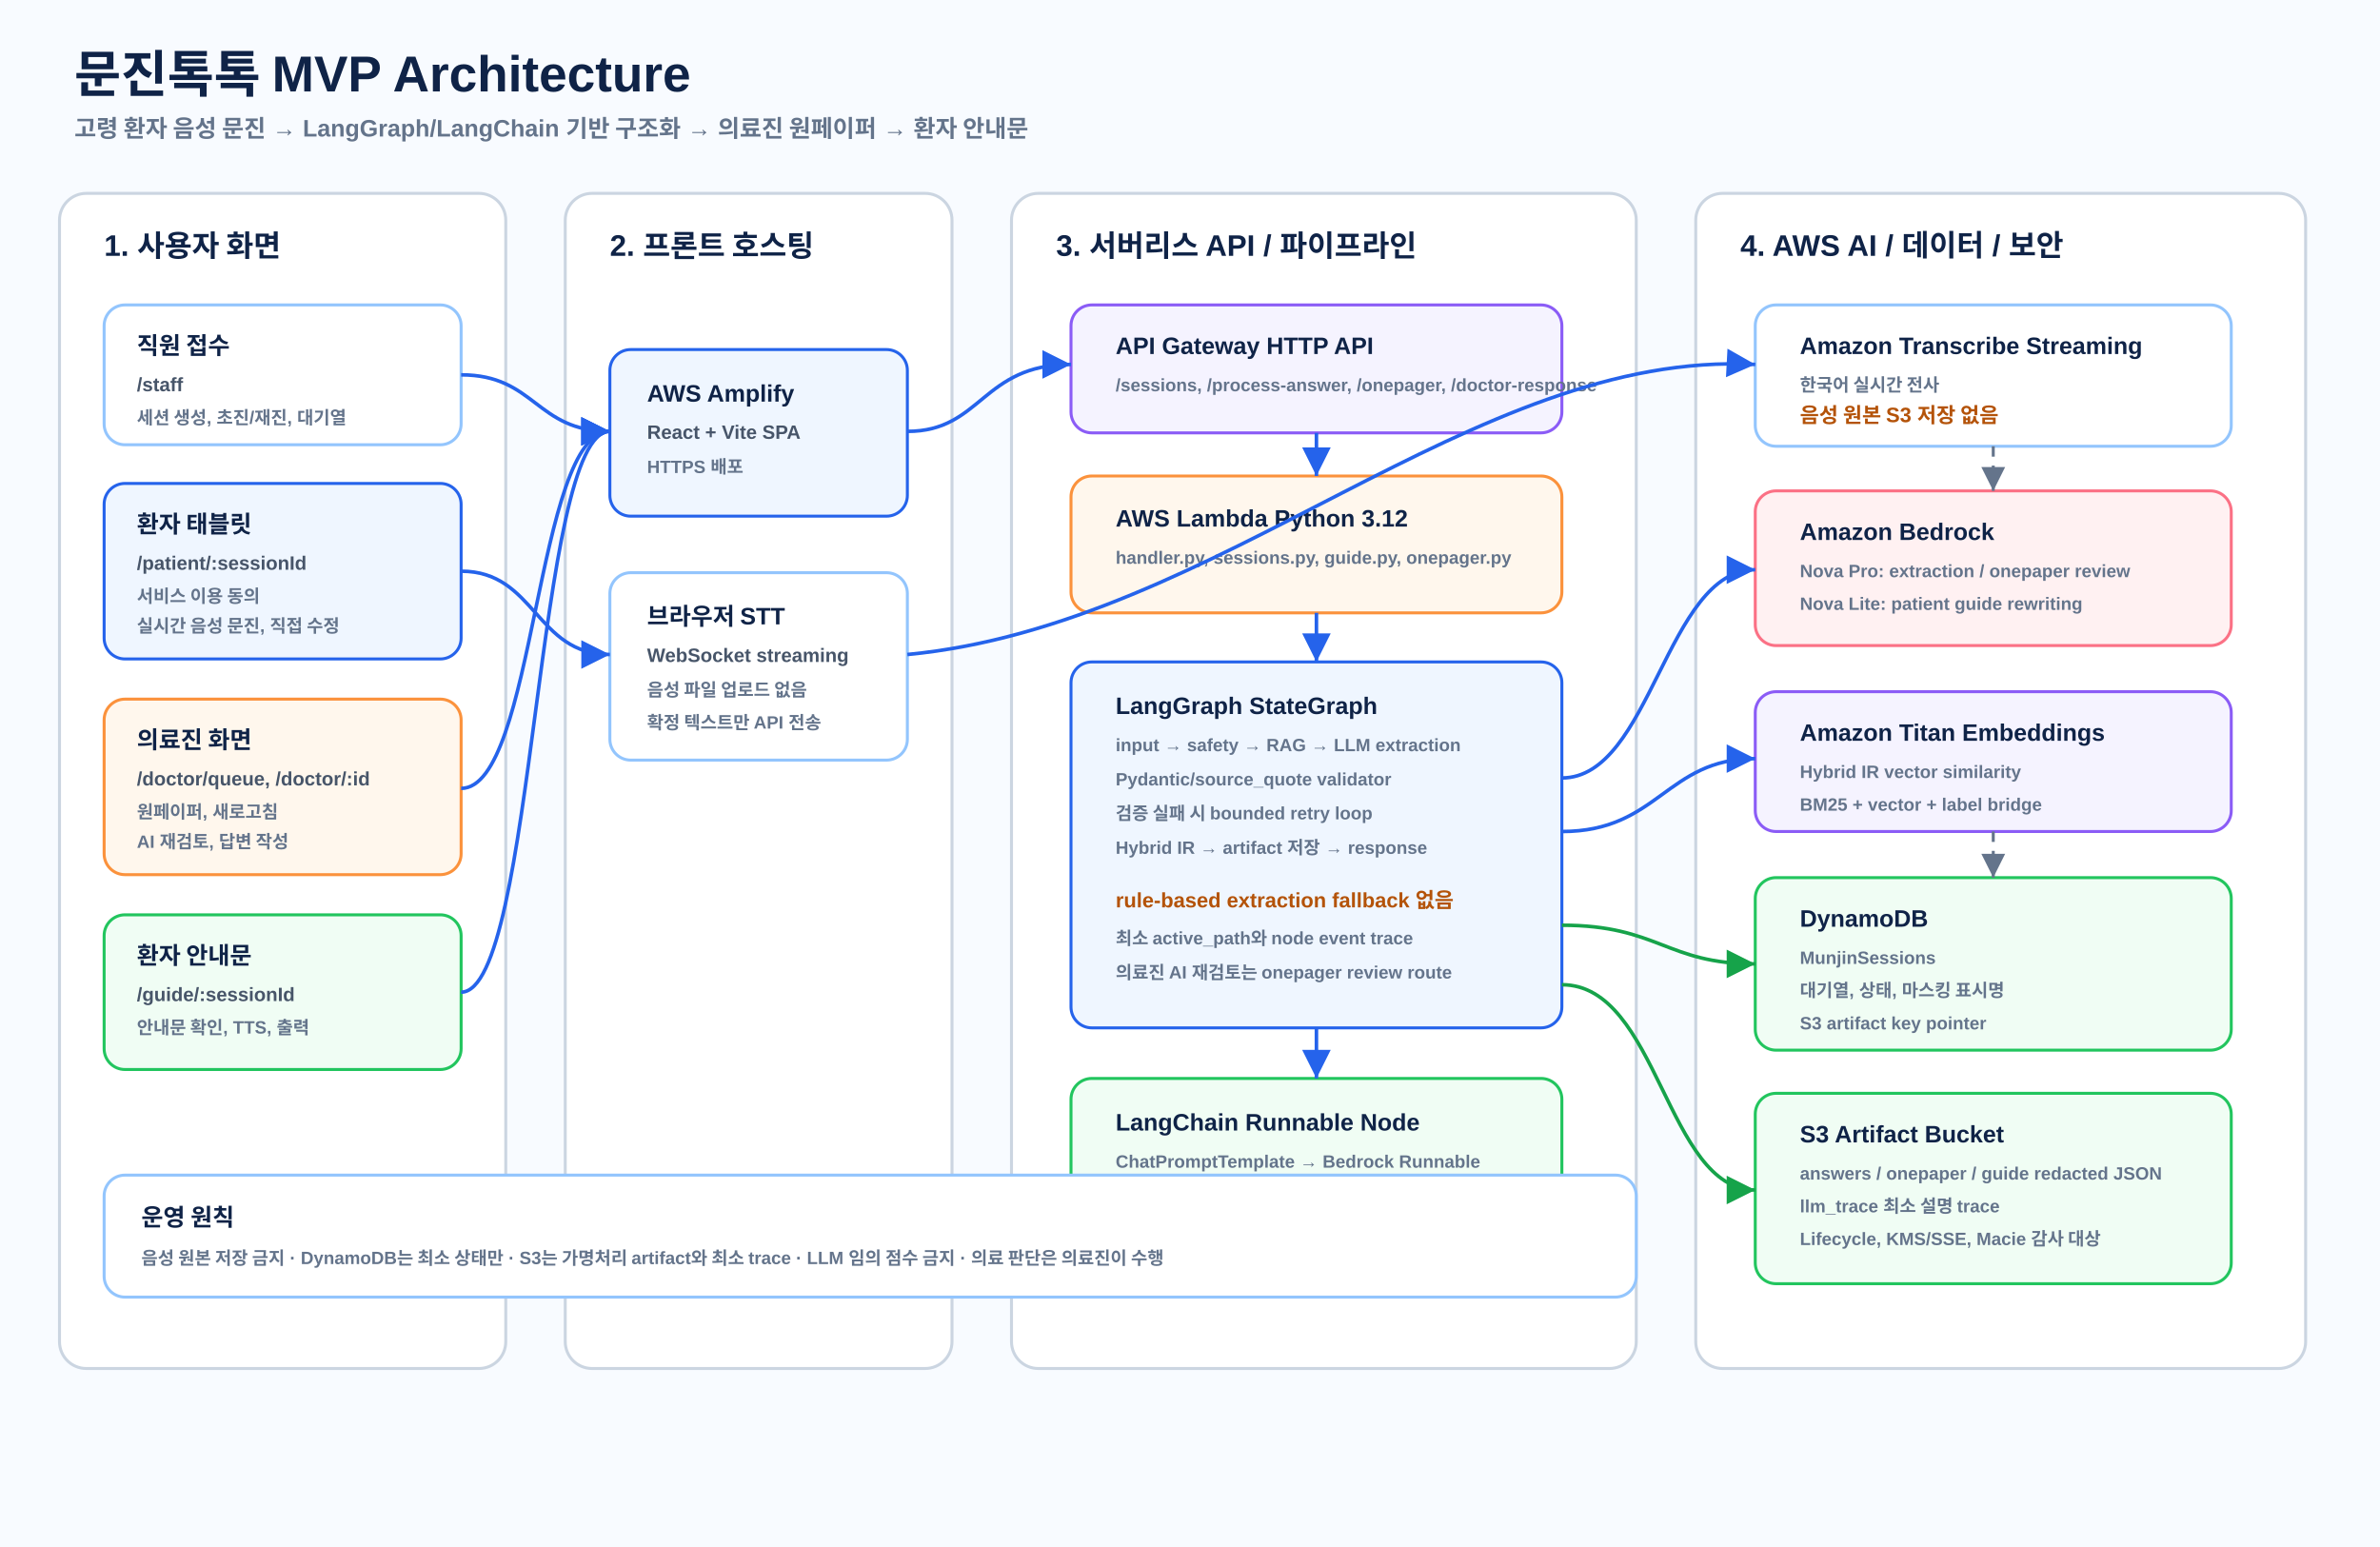
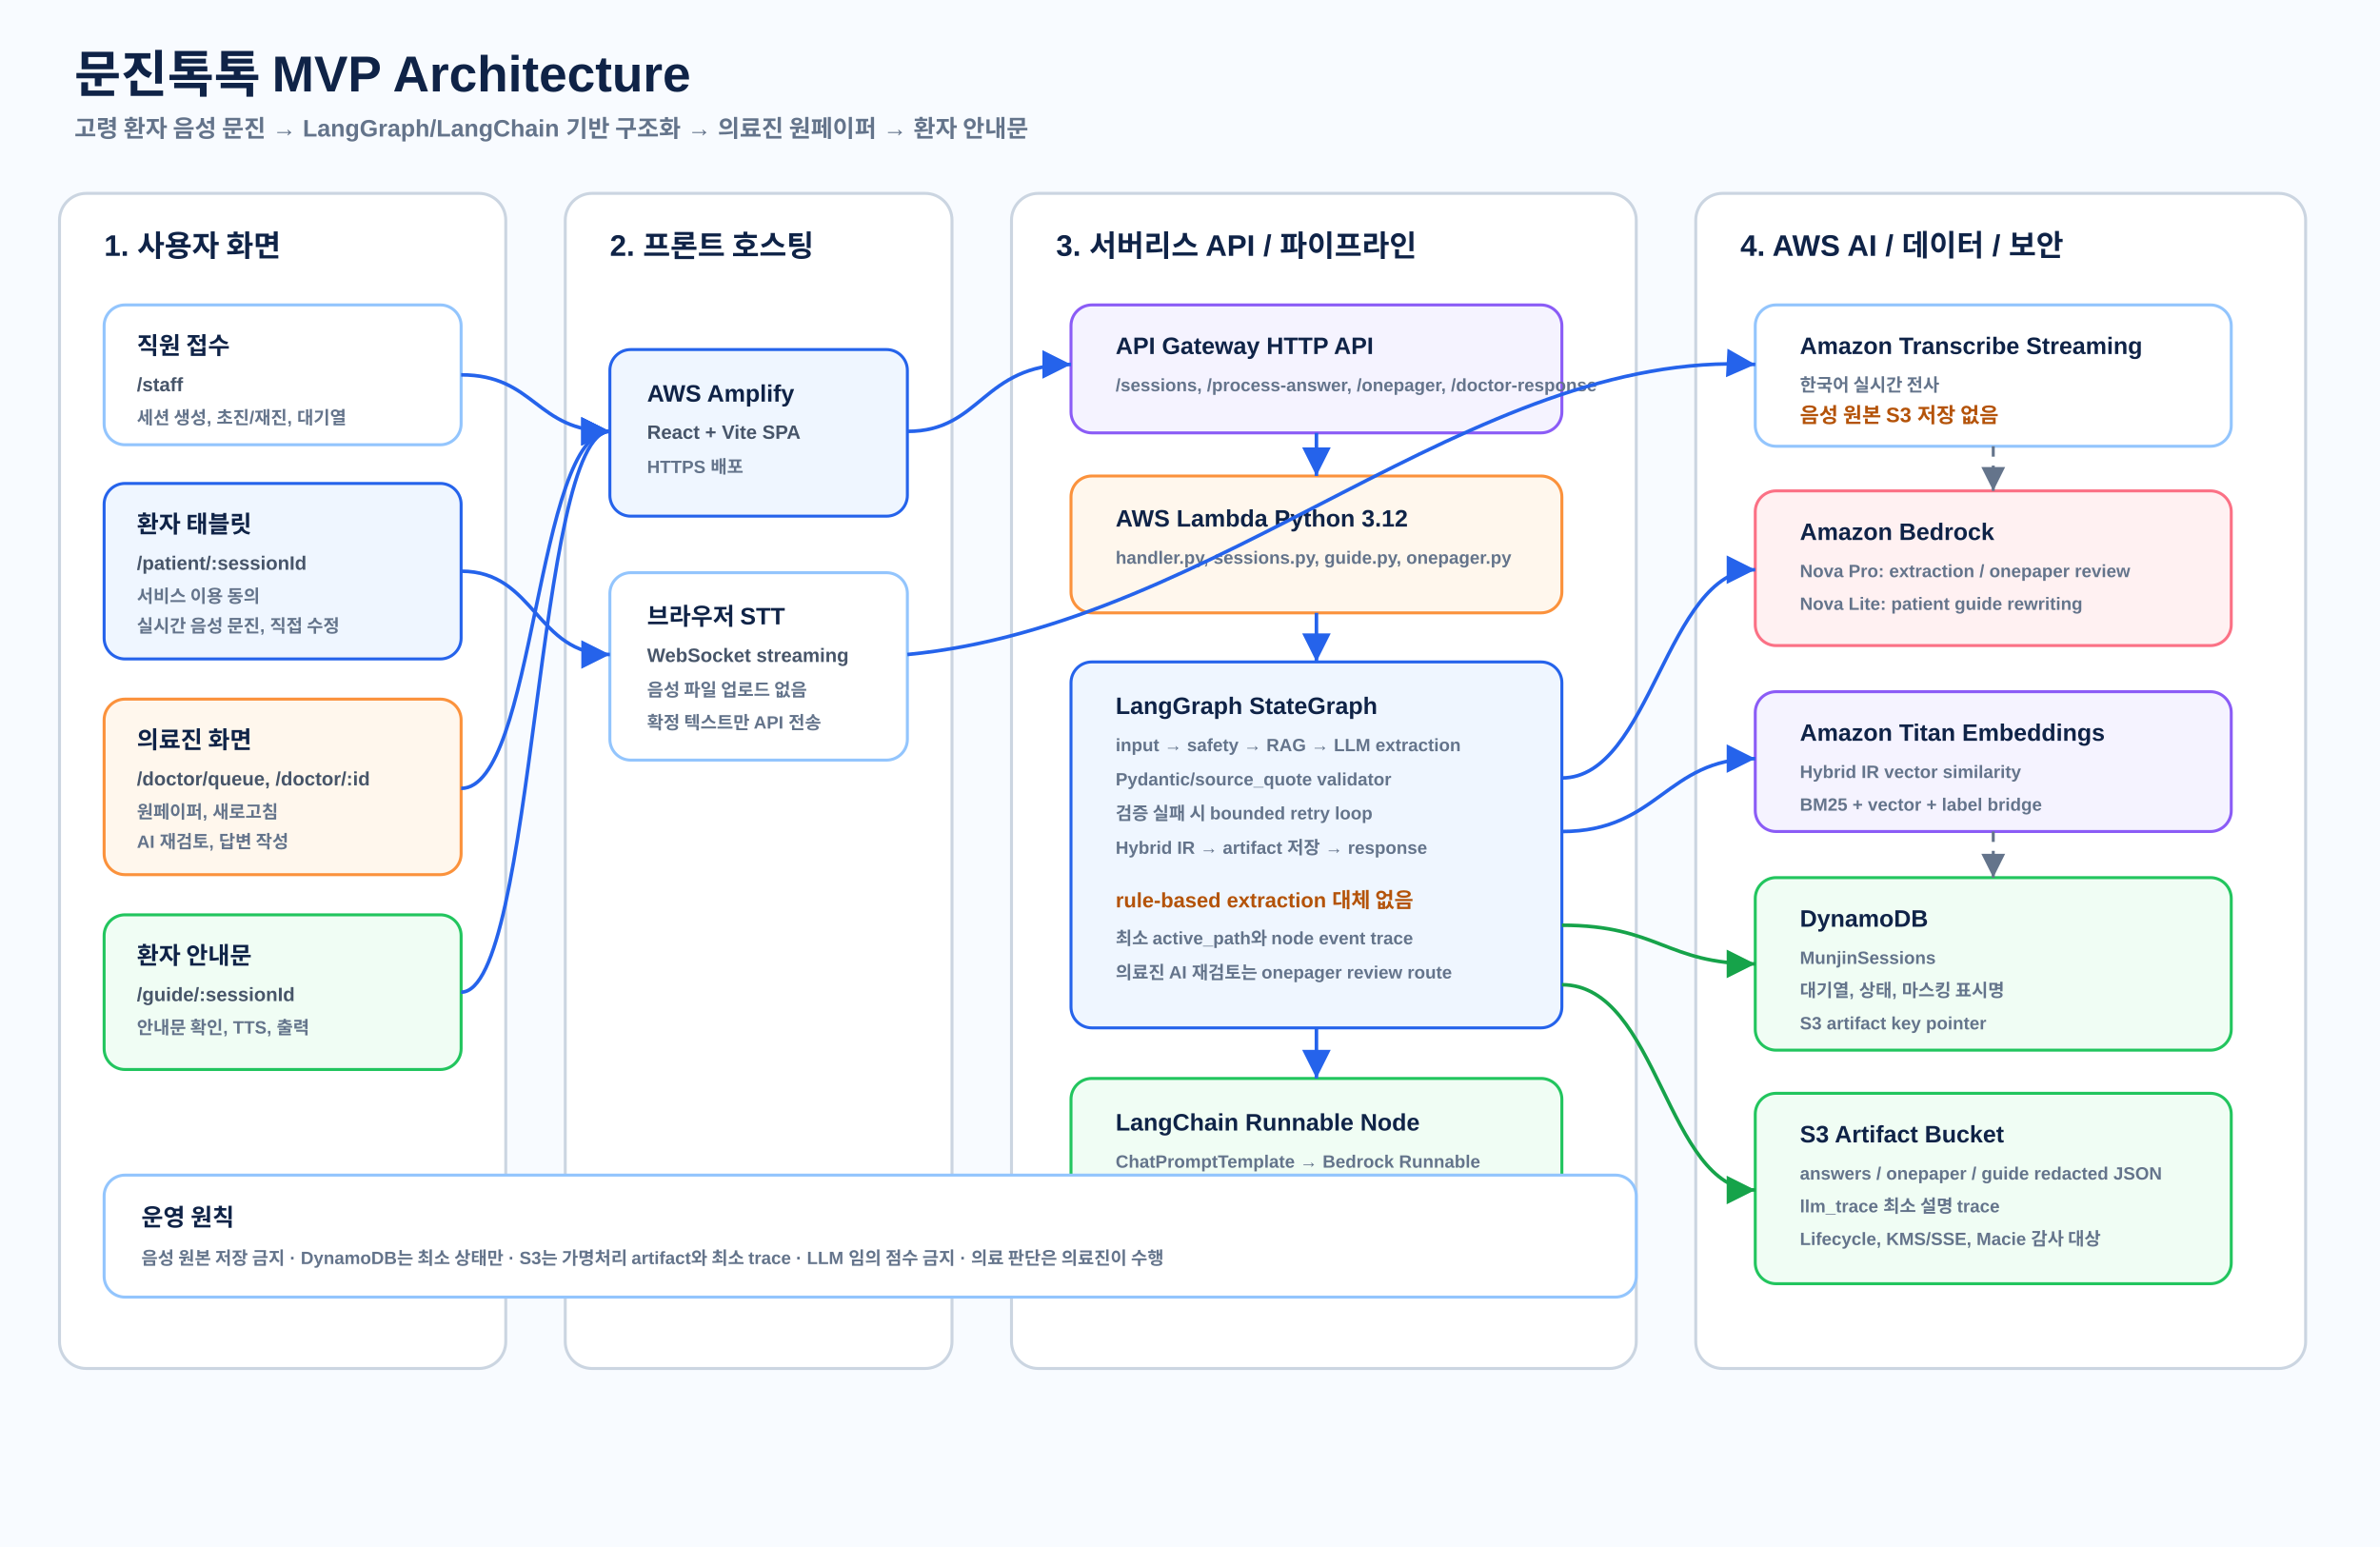
<svg xmlns="http://www.w3.org/2000/svg" width="1600" height="1040" viewBox="0 0 1600 1040">
  <defs>
    <style>
      .bg { fill: #f8fbff; }
      .title { font: 800 34px Arial, sans-serif; fill: #0f2347; }
      .subtitle { font: 600 16px Arial, sans-serif; fill: #64748b; }
      .lane { fill: #ffffff; stroke: #cbd5e1; stroke-width: 2; rx: 18; }
      .laneTitle { font: 800 20px Arial, sans-serif; fill: #0f2347; }
      .box { fill: #ffffff; stroke: #93c5fd; stroke-width: 2; rx: 14; }
      .boxGreen { fill: #f0fdf4; stroke: #22c55e; stroke-width: 2; rx: 14; }
      .boxOrange { fill: #fff7ed; stroke: #fb923c; stroke-width: 2; rx: 14; }
      .boxPink { fill: #fff1f2; stroke: #fb7185; stroke-width: 2; rx: 14; }
      .boxPurple { fill: #f5f3ff; stroke: #8b5cf6; stroke-width: 2; rx: 14; }
      .boxBlue { fill: #eff6ff; stroke: #2563eb; stroke-width: 2; rx: 14; }
      .label { font: 800 16px Arial, sans-serif; fill: #0f2347; }
      .small { font: 600 13px Arial, sans-serif; fill: #475569; }
      .tiny { font: 600 12px Arial, sans-serif; fill: #64748b; }
      .warn { font: 800 14px Arial, sans-serif; fill: #b45309; }
      .arrow { stroke: #2563eb; stroke-width: 2.4; fill: none; marker-end: url(#arrow); }
      .arrowGreen { stroke: #16a34a; stroke-width: 2.4; fill: none; marker-end: url(#arrowGreen); }
      .arrowGray { stroke: #64748b; stroke-width: 2; fill: none; marker-end: url(#arrowGray); stroke-dasharray: 7 6; }
    </style>
    <marker id="arrow" markerWidth="12" markerHeight="12" refX="10" refY="6" orient="auto" markerUnits="strokeWidth">
      <path d="M2,2 L10,6 L2,10 Z" fill="#2563eb" />
    </marker>
    <marker id="arrowGreen" markerWidth="12" markerHeight="12" refX="10" refY="6" orient="auto" markerUnits="strokeWidth">
      <path d="M2,2 L10,6 L2,10 Z" fill="#16a34a" />
    </marker>
    <marker id="arrowGray" markerWidth="12" markerHeight="12" refX="10" refY="6" orient="auto" markerUnits="strokeWidth">
      <path d="M2,2 L10,6 L2,10 Z" fill="#64748b" />
    </marker>
  </defs>
  <rect class="bg" x="0" y="0" width="1600" height="1040" />
  <text class="title" x="50" y="62">문진톡톡 MVP Architecture</text>
  <text class="subtitle" x="50" y="92">고령 환자 음성 문진 → LangGraph/LangChain 기반 구조화 → 의료진 원페이퍼 → 환자 안내문</text>
  <rect class="lane" x="40" y="130" width="300" height="790" />
  <text class="laneTitle" x="70" y="172">1. 사용자 화면</text>
  <rect class="box" x="70" y="205" width="240" height="94" />
  <text class="label" x="92" y="238">직원 접수</text>
  <text class="small" x="92" y="263">/staff</text>
  <text class="tiny" x="92" y="285">세션 생성, 초진/재진, 대기열</text>
  <rect class="boxBlue" x="70" y="325" width="240" height="118" />
  <text class="label" x="92" y="358">환자 태블릿</text>
  <text class="small" x="92" y="383">/patient/:sessionId</text>
  <text class="tiny" x="92" y="405">서비스 이용 동의</text>
  <text class="tiny" x="92" y="425">실시간 음성 문진, 직접 수정</text>
  <rect class="boxOrange" x="70" y="470" width="240" height="118" />
  <text class="label" x="92" y="503">의료진 화면</text>
  <text class="small" x="92" y="528">/doctor/queue, /doctor/:id</text>
  <text class="tiny" x="92" y="550">원페이퍼, 새로고침</text>
  <text class="tiny" x="92" y="570">AI 재검토, 답변 작성</text>
  <rect class="boxGreen" x="70" y="615" width="240" height="104" />
  <text class="label" x="92" y="648">환자 안내문</text>
  <text class="small" x="92" y="673">/guide/:sessionId</text>
  <text class="tiny" x="92" y="695">안내문 확인, TTS, 출력</text>
  <rect class="lane" x="380" y="130" width="260" height="790" />
  <text class="laneTitle" x="410" y="172">2. 프론트 호스팅</text>
  <rect class="boxBlue" x="410" y="235" width="200" height="112" />
  <text class="label" x="435" y="270">AWS Amplify</text>
  <text class="small" x="435" y="295">React + Vite SPA</text>
  <text class="tiny" x="435" y="318">HTTPS 배포</text>
  <rect class="box" x="410" y="385" width="200" height="126" />
  <text class="label" x="435" y="420">브라우저 STT</text>
  <text class="small" x="435" y="445">WebSocket streaming</text>
  <text class="tiny" x="435" y="468">음성 파일 업로드 없음</text>
  <text class="tiny" x="435" y="490">확정 텍스트만 API 전송</text>
  <rect class="lane" x="680" y="130" width="420" height="790" />
  <text class="laneTitle" x="710" y="172">3. 서버리스 API / 파이프라인</text>
  <rect class="boxPurple" x="720" y="205" width="330" height="86" />
  <text class="label" x="750" y="238">API Gateway HTTP API</text>
  <text class="tiny" x="750" y="263">/sessions, /process-answer, /onepager, /doctor-response</text>
  <rect class="boxOrange" x="720" y="320" width="330" height="92" />
  <text class="label" x="750" y="354">AWS Lambda Python 3.12</text>
  <text class="tiny" x="750" y="379">handler.py, sessions.py, guide.py, onepager.py</text>
  <rect class="boxBlue" x="720" y="445" width="330" height="246" />
  <text class="label" x="750" y="480">LangGraph StateGraph</text>
  <text class="tiny" x="750" y="505">input → safety → RAG → LLM extraction</text>
  <text class="tiny" x="750" y="528">Pydantic/source_quote validator</text>
  <text class="tiny" x="750" y="551">검증 실패 시 bounded retry loop</text>
  <text class="tiny" x="750" y="574">Hybrid IR → artifact 저장 → response</text>
-   <text class="warn" x="750" y="610">rule-based extraction fallback 없음</text>
+   <text class="warn" x="750" y="610">rule-based extraction 대체 없음</text>
  <text class="tiny" x="750" y="635">최소 active_path와 node event trace</text>
  <text class="tiny" x="750" y="658">의료진 AI 재검토는 onepager review route</text>
  <rect class="boxGreen" x="720" y="725" width="330" height="100" />
  <text class="label" x="750" y="760">LangChain Runnable Node</text>
  <text class="tiny" x="750" y="785">ChatPromptTemplate → Bedrock Runnable</text>
  <text class="tiny" x="750" y="808">JsonOutputParser → Pydantic schema</text>
  <rect class="lane" x="1140" y="130" width="410" height="790" />
  <text class="laneTitle" x="1170" y="172">4. AWS AI / 데이터 / 보안</text>
  <rect class="box" x="1180" y="205" width="320" height="95" />
  <text class="label" x="1210" y="238">Amazon Transcribe Streaming</text>
  <text class="tiny" x="1210" y="263">한국어 실시간 전사</text>
  <text class="warn" x="1210" y="284">음성 원본 S3 저장 없음</text>
  <rect class="boxPink" x="1180" y="330" width="320" height="104" />
  <text class="label" x="1210" y="363">Amazon Bedrock</text>
  <text class="tiny" x="1210" y="388">Nova Pro: extraction / onepaper review</text>
  <text class="tiny" x="1210" y="410">Nova Lite: patient guide rewriting</text>
  <rect class="boxPurple" x="1180" y="465" width="320" height="94" />
  <text class="label" x="1210" y="498">Amazon Titan Embeddings</text>
  <text class="tiny" x="1210" y="523">Hybrid IR vector similarity</text>
  <text class="tiny" x="1210" y="545">BM25 + vector + label bridge</text>
  <rect class="boxGreen" x="1180" y="590" width="320" height="116" />
  <text class="label" x="1210" y="623">DynamoDB</text>
  <text class="tiny" x="1210" y="648">MunjinSessions</text>
  <text class="tiny" x="1210" y="670">대기열, 상태, 마스킹 표시명</text>
  <text class="tiny" x="1210" y="692">S3 artifact key pointer</text>
  <rect class="boxGreen" x="1180" y="735" width="320" height="128" />
  <text class="label" x="1210" y="768">S3 Artifact Bucket</text>
  <text class="tiny" x="1210" y="793">answers / onepaper / guide redacted JSON</text>
  <text class="tiny" x="1210" y="815">llm_trace 최소 설명 trace</text>
  <text class="tiny" x="1210" y="837">Lifecycle, KMS/SSE, Macie 감사 대상</text>
  <path class="arrow" d="M310 252 C360 252 360 290 410 290" />
  <path class="arrow" d="M310 384 C360 384 360 440 410 440" />
  <path class="arrow" d="M310 530 C360 530 360 290 410 290" />
  <path class="arrow" d="M310 667 C360 667 360 290 410 290" />
  <path class="arrow" d="M610 290 C660 290 660 245 720 245" />
  <path class="arrow" d="M610 440 C820 420 990 235 1180 245" />
  <path class="arrow" d="M885 291 L885 320" />
  <path class="arrow" d="M885 412 L885 445" />
  <path class="arrow" d="M885 691 L885 725" />
  <path class="arrow" d="M1050 523 C1110 523 1120 383 1180 383" />
  <path class="arrow" d="M1050 559 C1115 559 1120 510 1180 510" />
  <path class="arrowGreen" d="M1050 622 C1115 622 1120 648 1180 648" />
  <path class="arrowGreen" d="M1050 662 C1115 662 1120 800 1180 800" />
  <path class="arrowGray" d="M1340 300 L1340 330" />
  <path class="arrowGray" d="M1340 559 L1340 590" />
  <rect class="box" x="70" y="790" width="1030" height="82" />
  <text class="label" x="95" y="824">운영 원칙</text>
  <text class="tiny" x="95" y="850">음성 원본 저장 금지 · DynamoDB는 최소 상태만 · S3는 가명처리 artifact와 최소 trace · LLM 임의 점수 금지 · 의료 판단은 의료진이 수행</text>
</svg>
